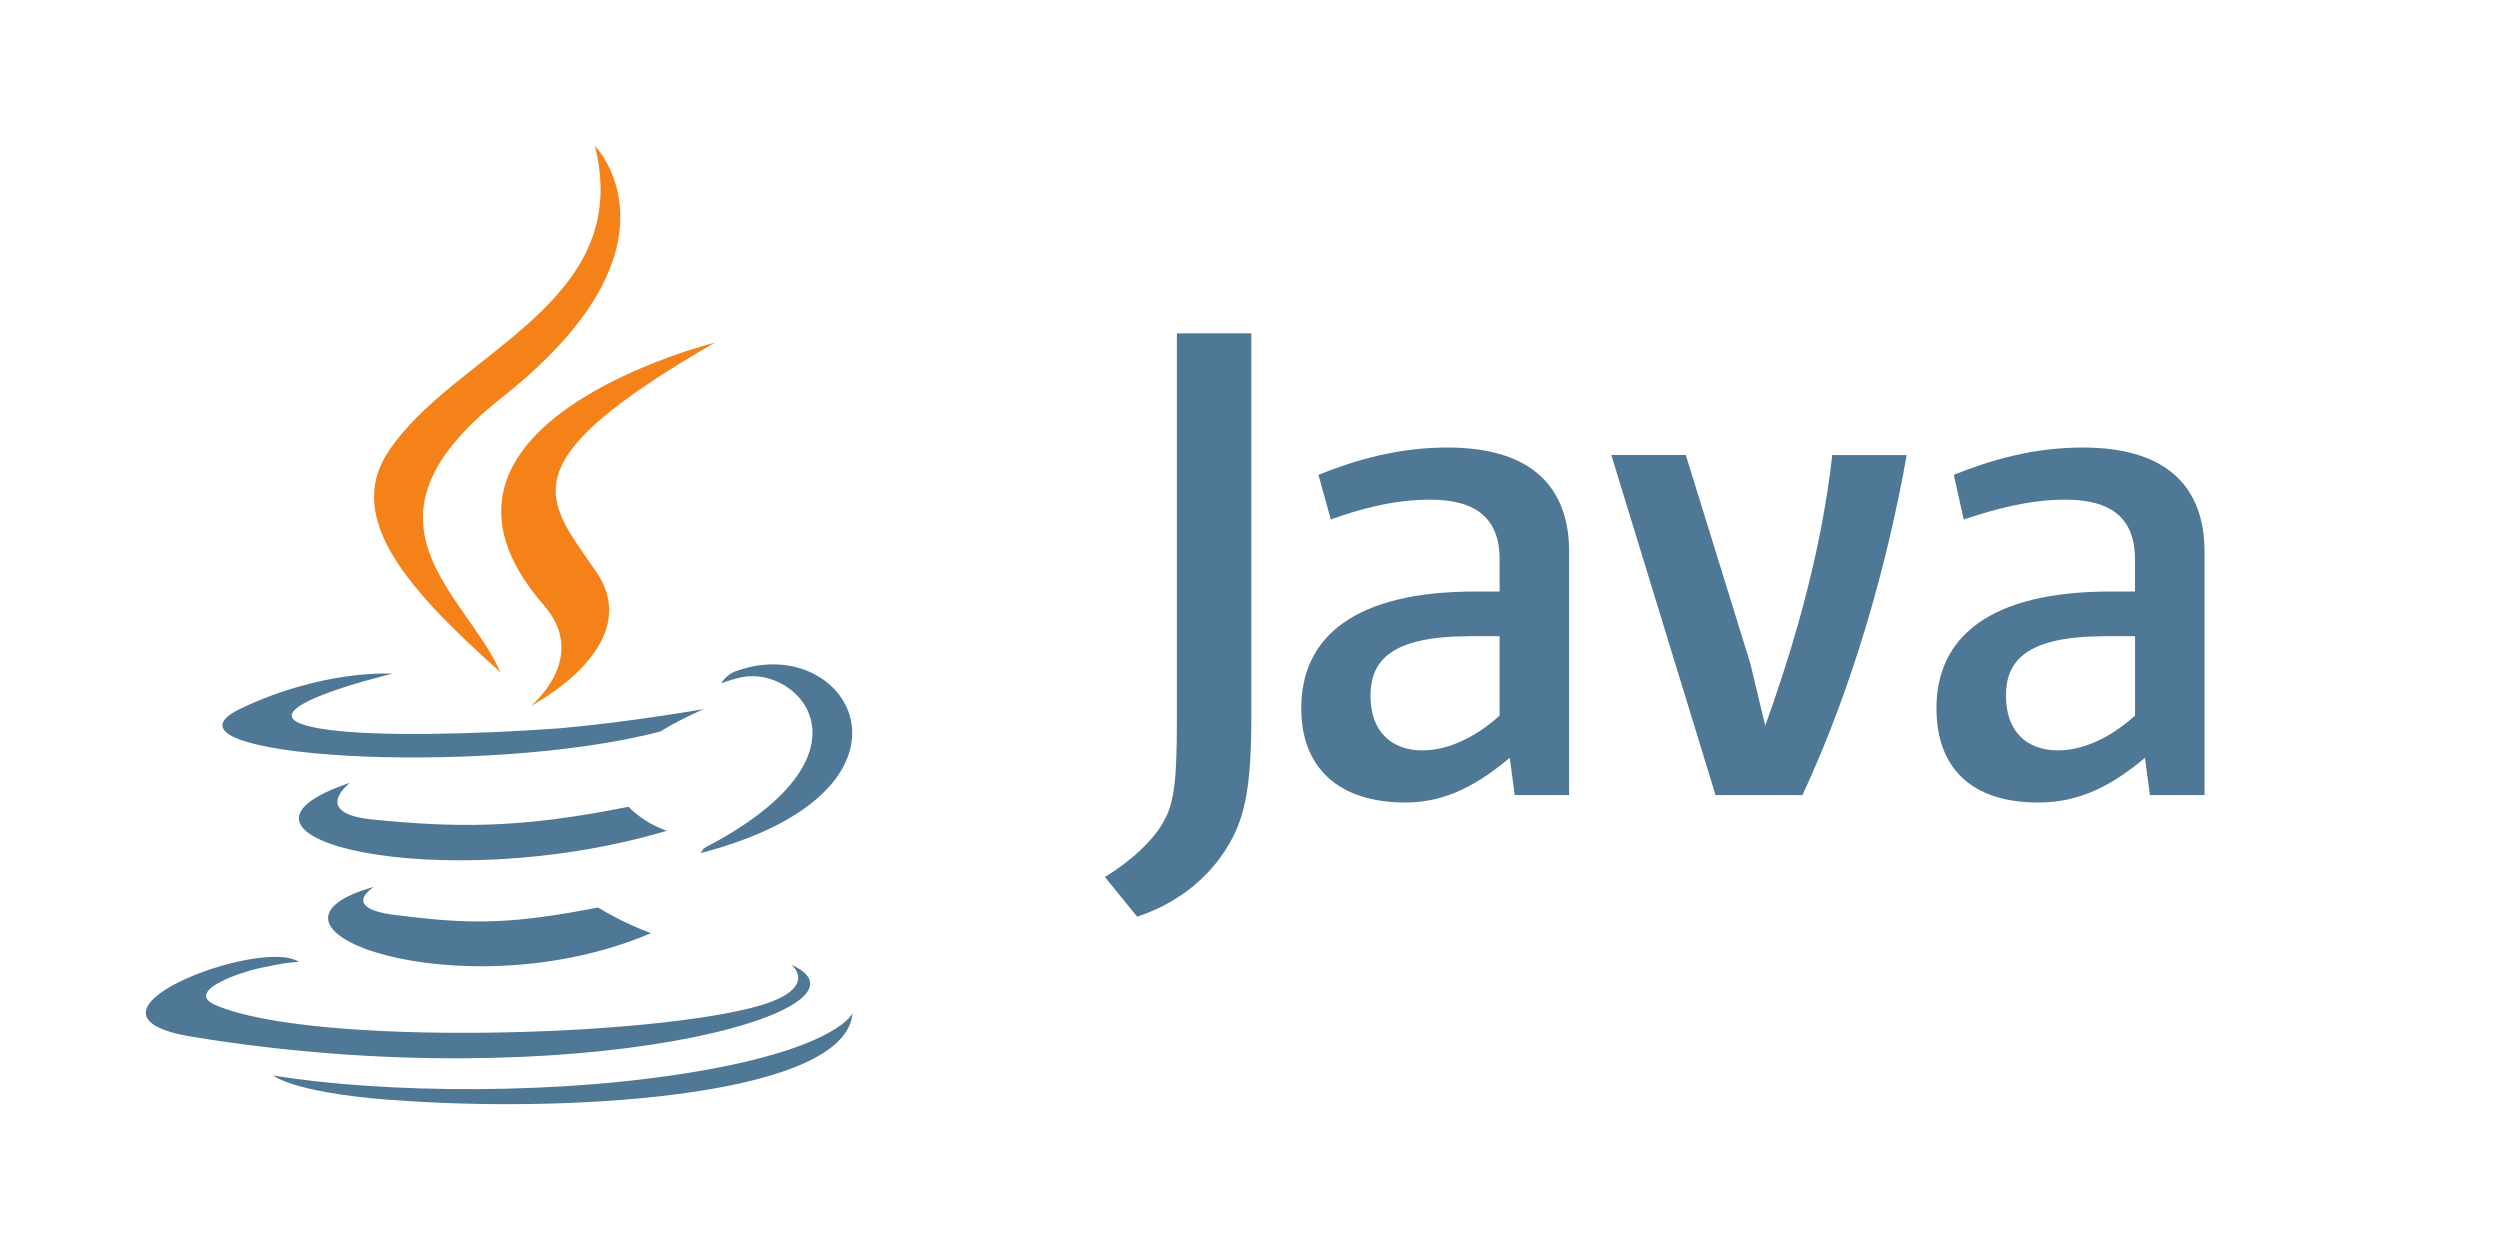
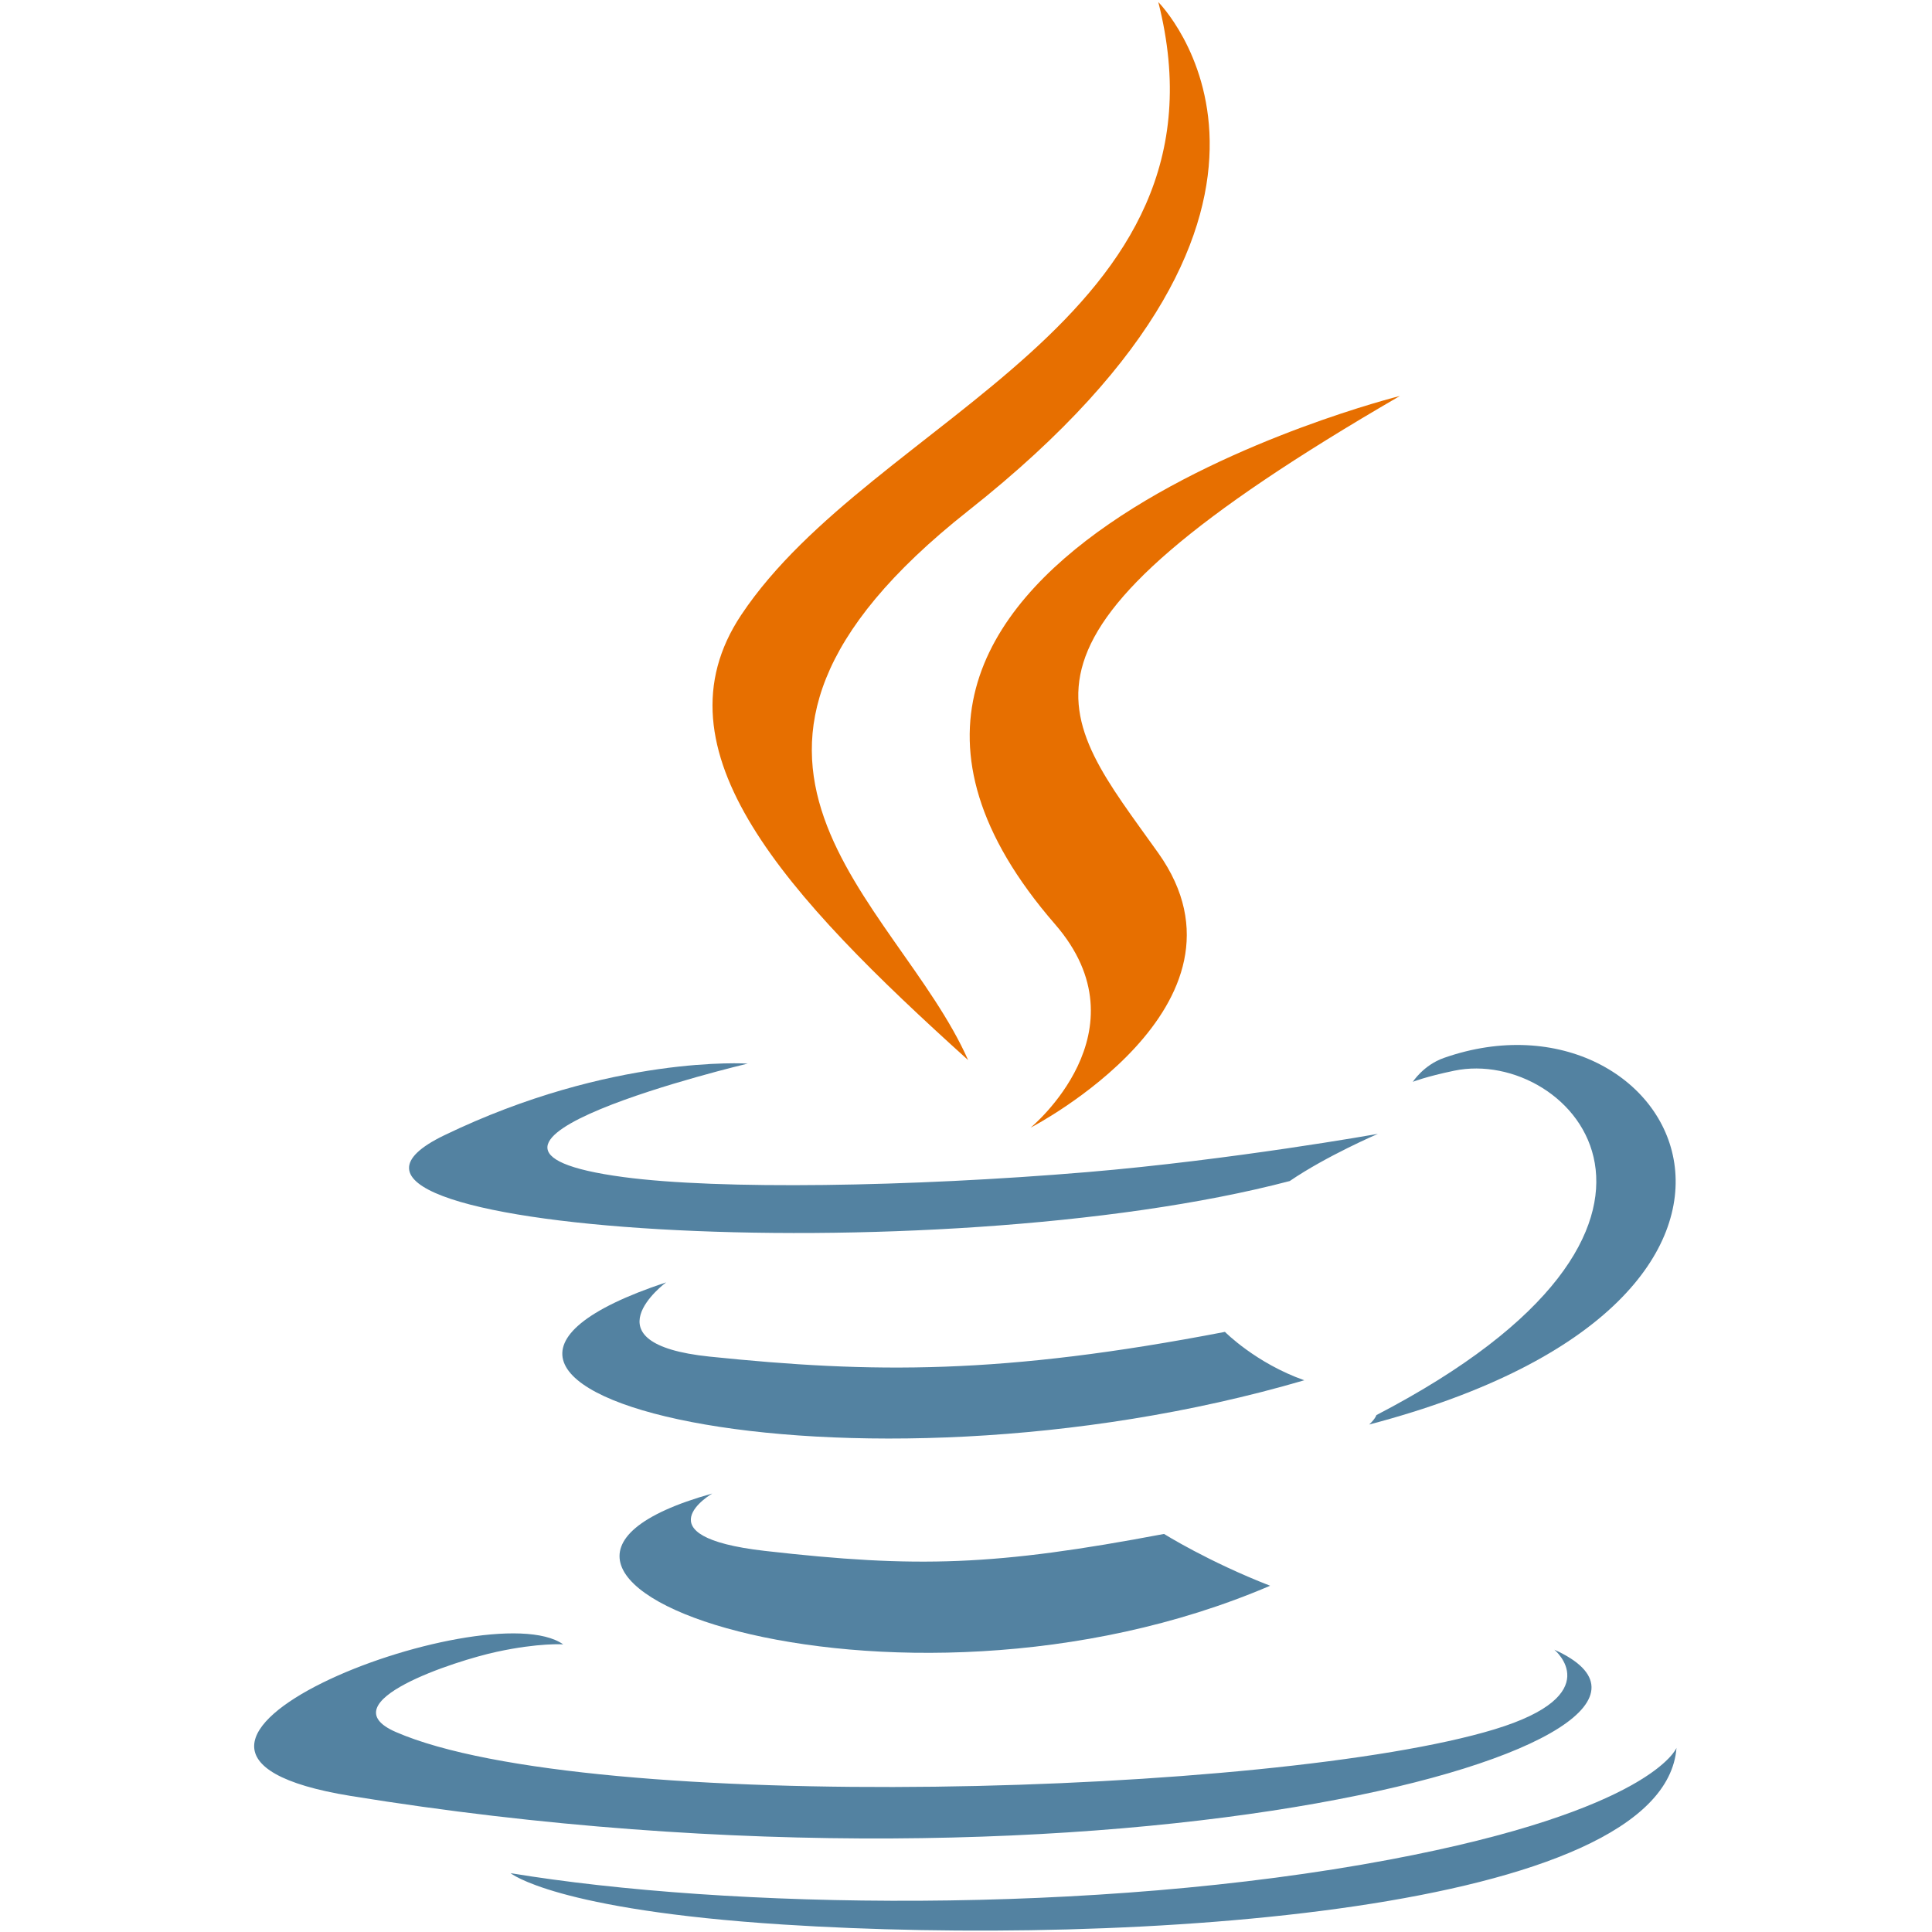
- <svg xmlns="http://www.w3.org/2000/svg" width="120" height="60">
-   <path d="M17.956 42.562s-1.767 1.075 1.23 1.383c3.6.46 5.53.384 9.524-.384 0 0 1.075.69 2.535 1.23-8.987 3.84-20.354-.23-13.288-2.227zm-1.152-4.992s-1.92 1.46 1.075 1.767c3.917.384 7 .46 12.29-.614 0 0 .69.768 1.843 1.152-10.83 3.226-22.966.307-15.208-2.304zm21.2 8.756s1.306 1.075-1.46 1.92c-5.146 1.536-21.583 1.997-26.192 0-1.613-.69 1.46-1.7 2.458-1.843 1-.23 1.536-.23 1.536-.23-1.766-1.23-11.752 2.535-5.07 3.6 18.357 2.995 33.488-1.306 28.726-3.456zM18.8 32.347s-8.372 1.997-2.996 2.688c2.304.307 6.836.23 11.06-.077 3.456-.307 6.913-.922 6.913-.922s-1.23.538-2.074 1.075c-8.526 2.227-24.886 1.23-20.2-1.075 3.994-1.92 7.297-1.7 7.297-1.7zm14.978 8.372c8.602-4.455 4.608-8.756 1.843-8.218-.69.154-1 .307-1 .307s.23-.46.768-.614c5.453-1.92 9.755 5.76-1.767 8.756 0 0 .077-.077.154-.23zM19.646 52.854c8.295.538 20.97-.307 21.276-4.224 0 0-.614 1.536-6.836 2.688-7.066 1.306-15.822 1.152-20.97.307 0 0 1.075.922 6.53 1.23z" fill="#4e7896" />
-   <path d="M28.555 7s4.762 4.84-4.532 12.136c-7.45 5.914-1.7 9.294 0 13.134-4.378-3.917-7.527-7.373-5.377-10.6 3.15-4.762 11.828-7.066 9.908-14.67zm-2.458 22.044c2.227 2.535-.615 4.84-.615 4.84s5.684-2.92 3.072-6.53c-2.38-3.456-4.224-5.146 5.76-10.907 0 0-15.746 3.917-8.218 12.596z" fill="#f58219" />
-   <path d="M75.318 38.162V26.485c0-2.98-1.668-5.004-5.838-5.004-2.383 0-4.41.596-6.196 1.31l.596 2.145c1.31-.477 2.98-.953 4.766-.953 2.264 0 3.336.953 3.336 2.86v1.55H70.8c-5.72 0-8.34 2.145-8.34 5.6 0 2.86 1.787 4.528 5.004 4.528 2.026 0 3.575-.953 5.004-2.145l.238 1.787h2.62zM71.98 34.35c-1.19 1.072-2.502 1.668-3.694 1.668-1.55 0-2.502-.953-2.502-2.62s.953-2.86 4.766-2.86h1.43v3.813zm14.536 3.813h-4.17L77.343 21.84h3.575l3.098 10.01.715 2.98c1.55-4.29 2.74-8.698 3.217-12.987h3.574c-.953 5.362-2.62 11.2-5.004 16.323zm19.302 0V26.485c0-2.98-1.668-5.004-5.84-5.004-2.383 0-4.408.596-6.196 1.31l.477 2.145c1.43-.477 3.098-.953 4.885-.953 2.264 0 3.336.953 3.336 2.86v1.55h-1.19c-5.72 0-8.34 2.145-8.34 5.6 0 2.86 1.668 4.528 4.885 4.528 2.145 0 3.694-.953 5.123-2.145l.238 1.787h2.62zm-3.336-3.813c-1.19 1.072-2.502 1.668-3.694 1.668-1.55 0-2.502-.953-2.502-2.62s.953-2.86 4.766-2.86h1.43v3.813zm-43.728 6.553c-.953 1.43-2.383 2.502-4.17 3.098l-1.55-1.906c1.192-.715 2.383-1.787 2.86-2.74.477-.834.596-2.026.596-4.766V16h3.575v18.35c0 3.694-.358 5.123-1.31 6.553z" fill="#4e7896" />
+ <svg xmlns="http://www.w3.org/2000/svg" width="800px" height="800px" viewBox="-45 0 346 346" version="1.1" preserveAspectRatio="xMidYMid">
+   <g>
+     <path d="M82.554,267.473 C82.554,267.473 69.356,275.148 91.947,277.745 C119.316,280.867 133.303,280.42 163.464,274.711 C163.464,274.711 171.393,279.683 182.467,283.99 C114.856,312.967 29.448,282.311 82.554,267.473" fill="#5382A1">
+ 
+ </path>
+     <path d="M74.292,229.659 C74.292,229.659 59.489,240.617 82.097,242.955 C111.333,245.971 134.421,246.218 174.373,238.525 C174.373,238.525 179.899,244.127 188.588,247.191 C106.841,271.095 15.79,249.076 74.292,229.659" fill="#5382A1">
+ 
+ </path>
+     <path d="M143.942,165.515 C160.601,184.695 139.565,201.955 139.565,201.955 C139.565,201.955 181.866,180.118 162.439,152.772 C144.295,127.271 130.38,114.6 205.707,70.914 C205.707,70.914 87.469,100.444 143.942,165.515" fill="#E76F00">
+ 
+ </path>
+     <path d="M233.364,295.442 C233.364,295.442 243.131,303.489 222.607,309.715 C183.581,321.538 60.175,325.108 25.893,310.186 C13.57,304.825 36.68,297.385 43.949,295.824 C51.53,294.18 55.863,294.487 55.863,294.487 C42.158,284.832 -32.72,313.444 17.829,321.637 C155.682,343.993 269.121,311.571 233.364,295.442" fill="#5382A1">
+ 
+ </path>
+     <path d="M88.901,190.48 C88.901,190.48 26.129,205.389 66.672,210.803 C83.79,213.095 117.915,212.577 149.702,209.913 C175.68,207.722 201.765,203.063 201.765,203.063 C201.765,203.063 192.605,206.986 185.978,211.511 C122.234,228.276 -0.908,220.477 34.543,203.328 C64.524,188.836 88.901,190.48 88.901,190.48" fill="#5382A1">
+ 
+ </path>
+     <path d="M201.506,253.422 C266.305,219.75 236.345,187.392 215.433,191.751 C210.307,192.818 208.022,193.743 208.022,193.743 C208.022,193.743 209.925,190.762 213.559,189.472 C254.929,174.927 286.746,232.369 200.204,255.119 C200.204,255.12 201.207,254.224 201.506,253.422" fill="#5382A1">
+ 
+ </path>
+     <path d="M162.439,0.371 C162.439,0.371 198.326,36.27 128.402,91.472 C72.331,135.754 115.616,161.002 128.379,189.849 C95.649,160.318 71.63,134.323 87.744,110.128 C111.395,74.613 176.918,57.394 162.439,0.371" fill="#E76F00">
+ 
+ </path>
+     <path d="M95.268,344.665 C157.467,348.647 252.98,342.456 255.242,313.026 C255.242,313.026 250.894,324.183 203.838,333.043 C150.75,343.033 85.274,341.867 46.439,335.464 C46.44,335.463 54.389,342.044 95.268,344.665" fill="#5382A1">
+ 
+ </path>
+   </g>
</svg>
